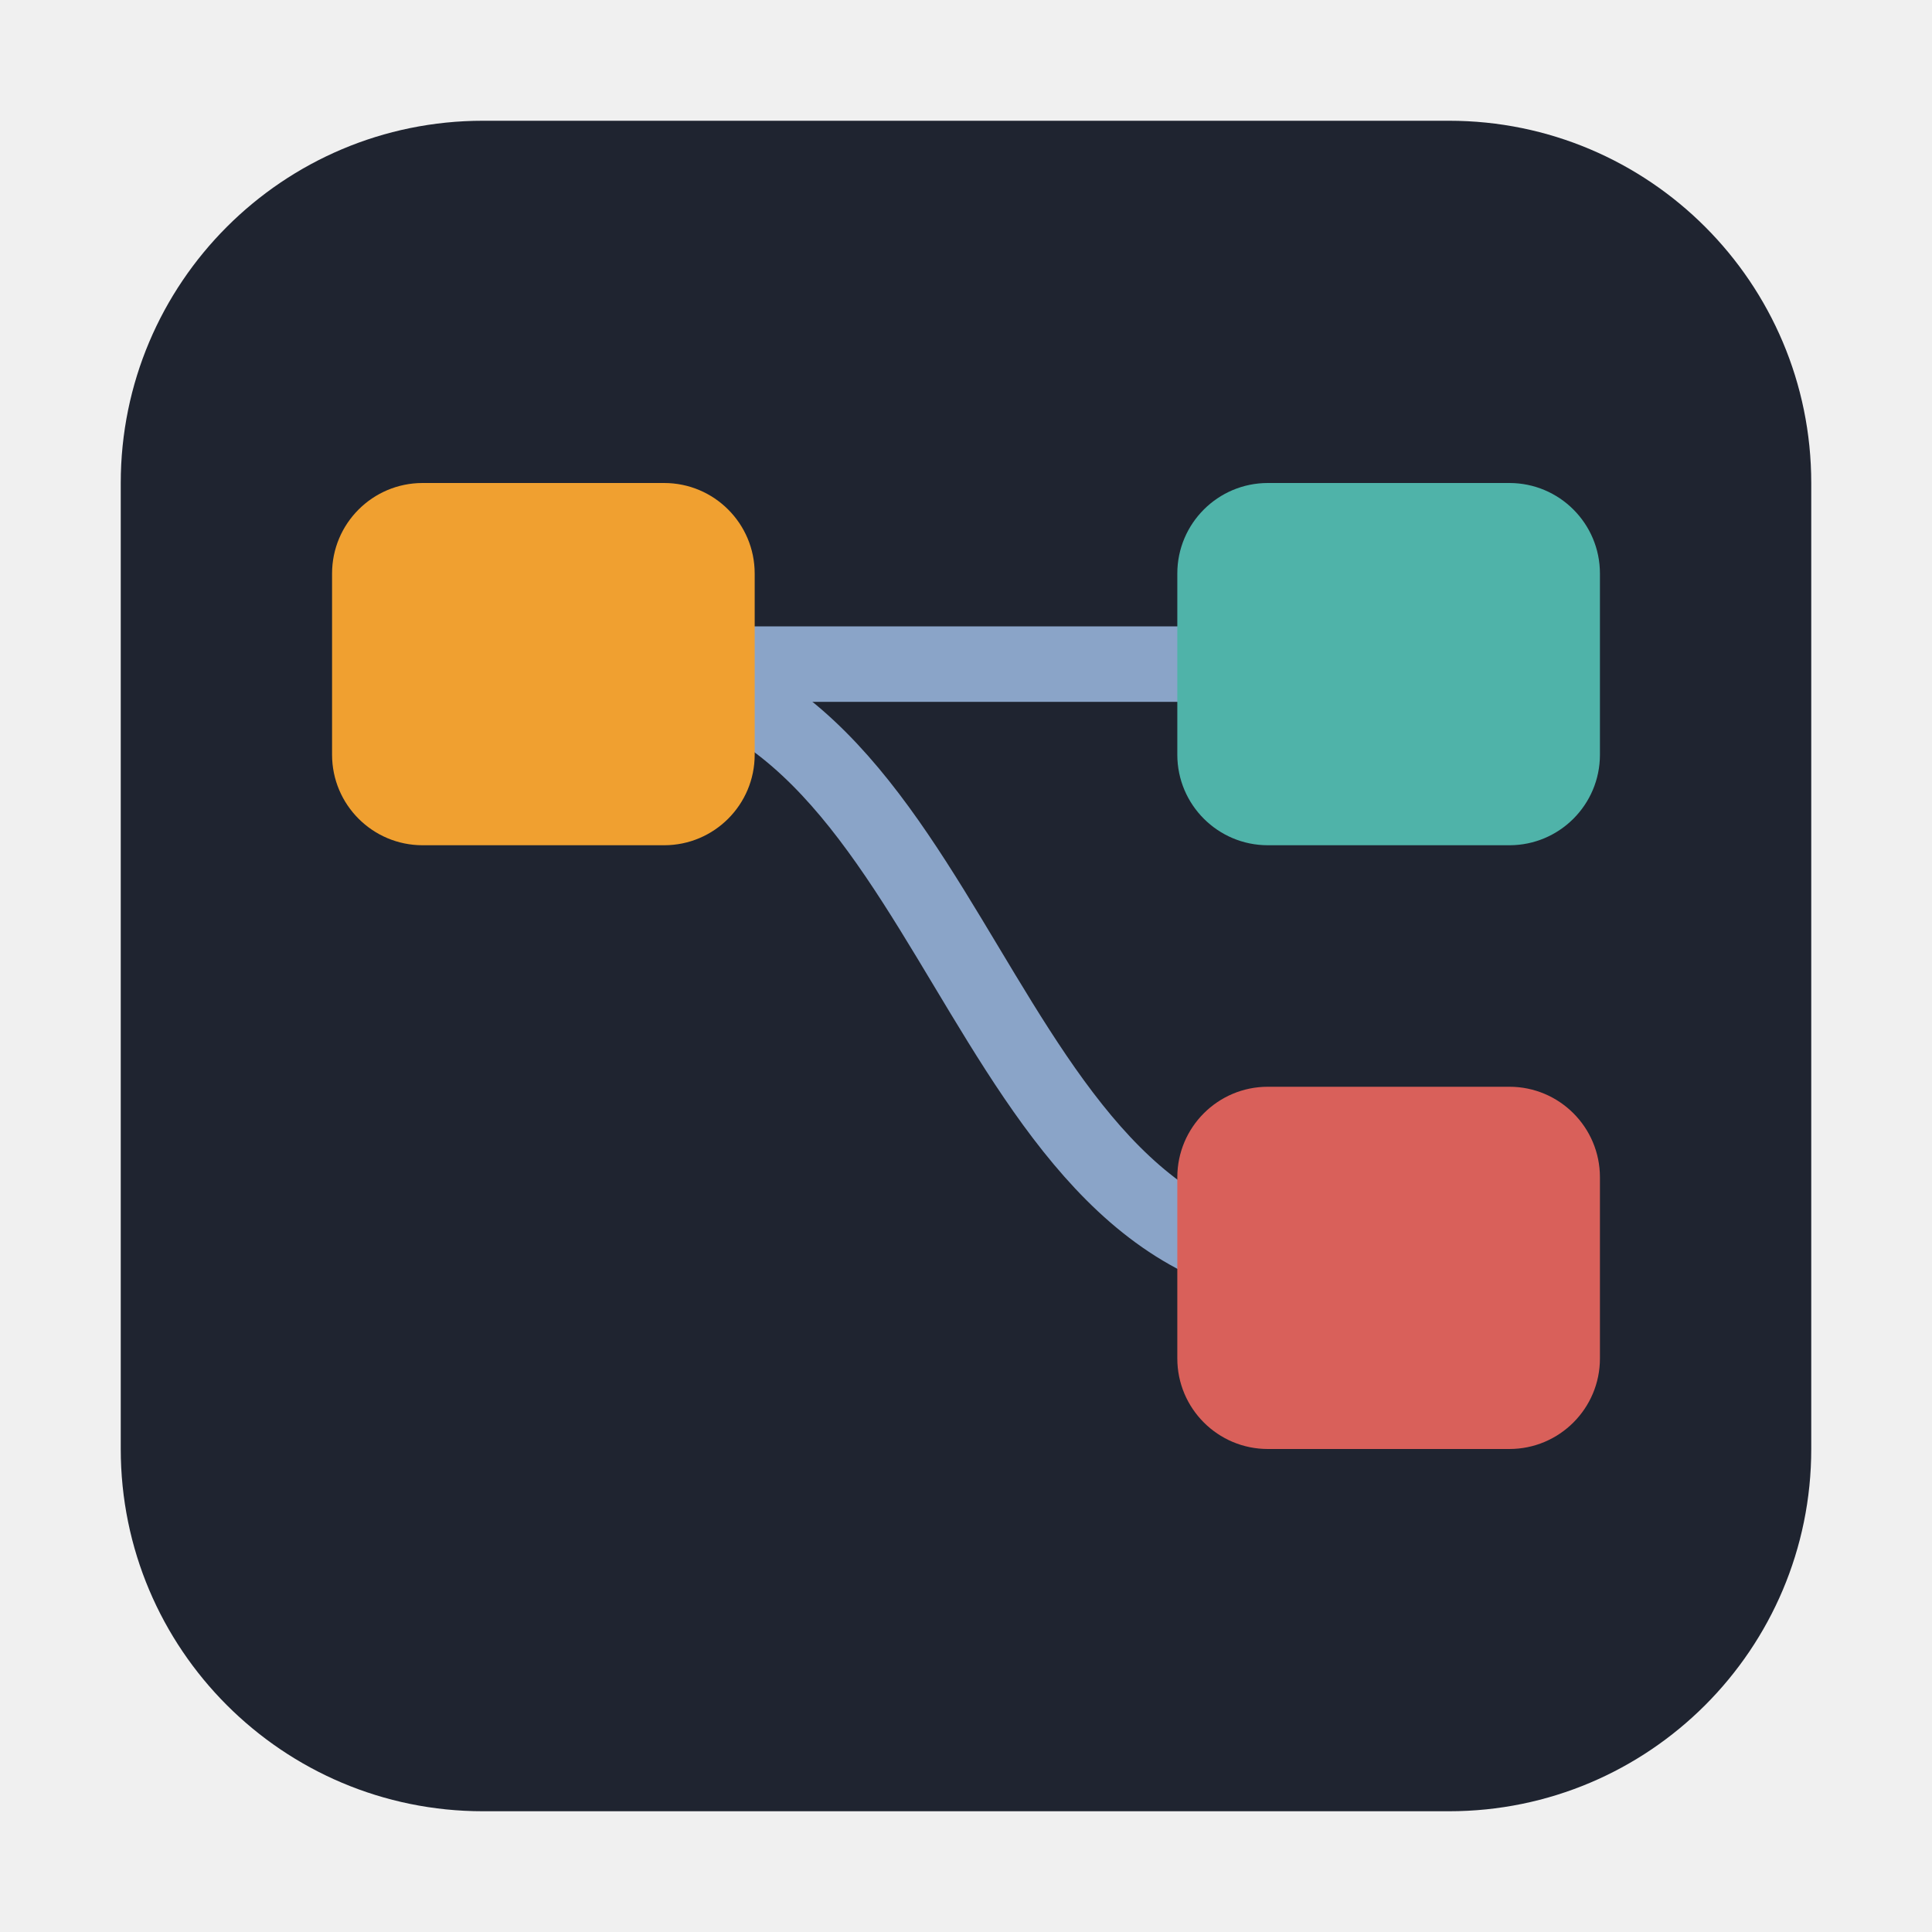
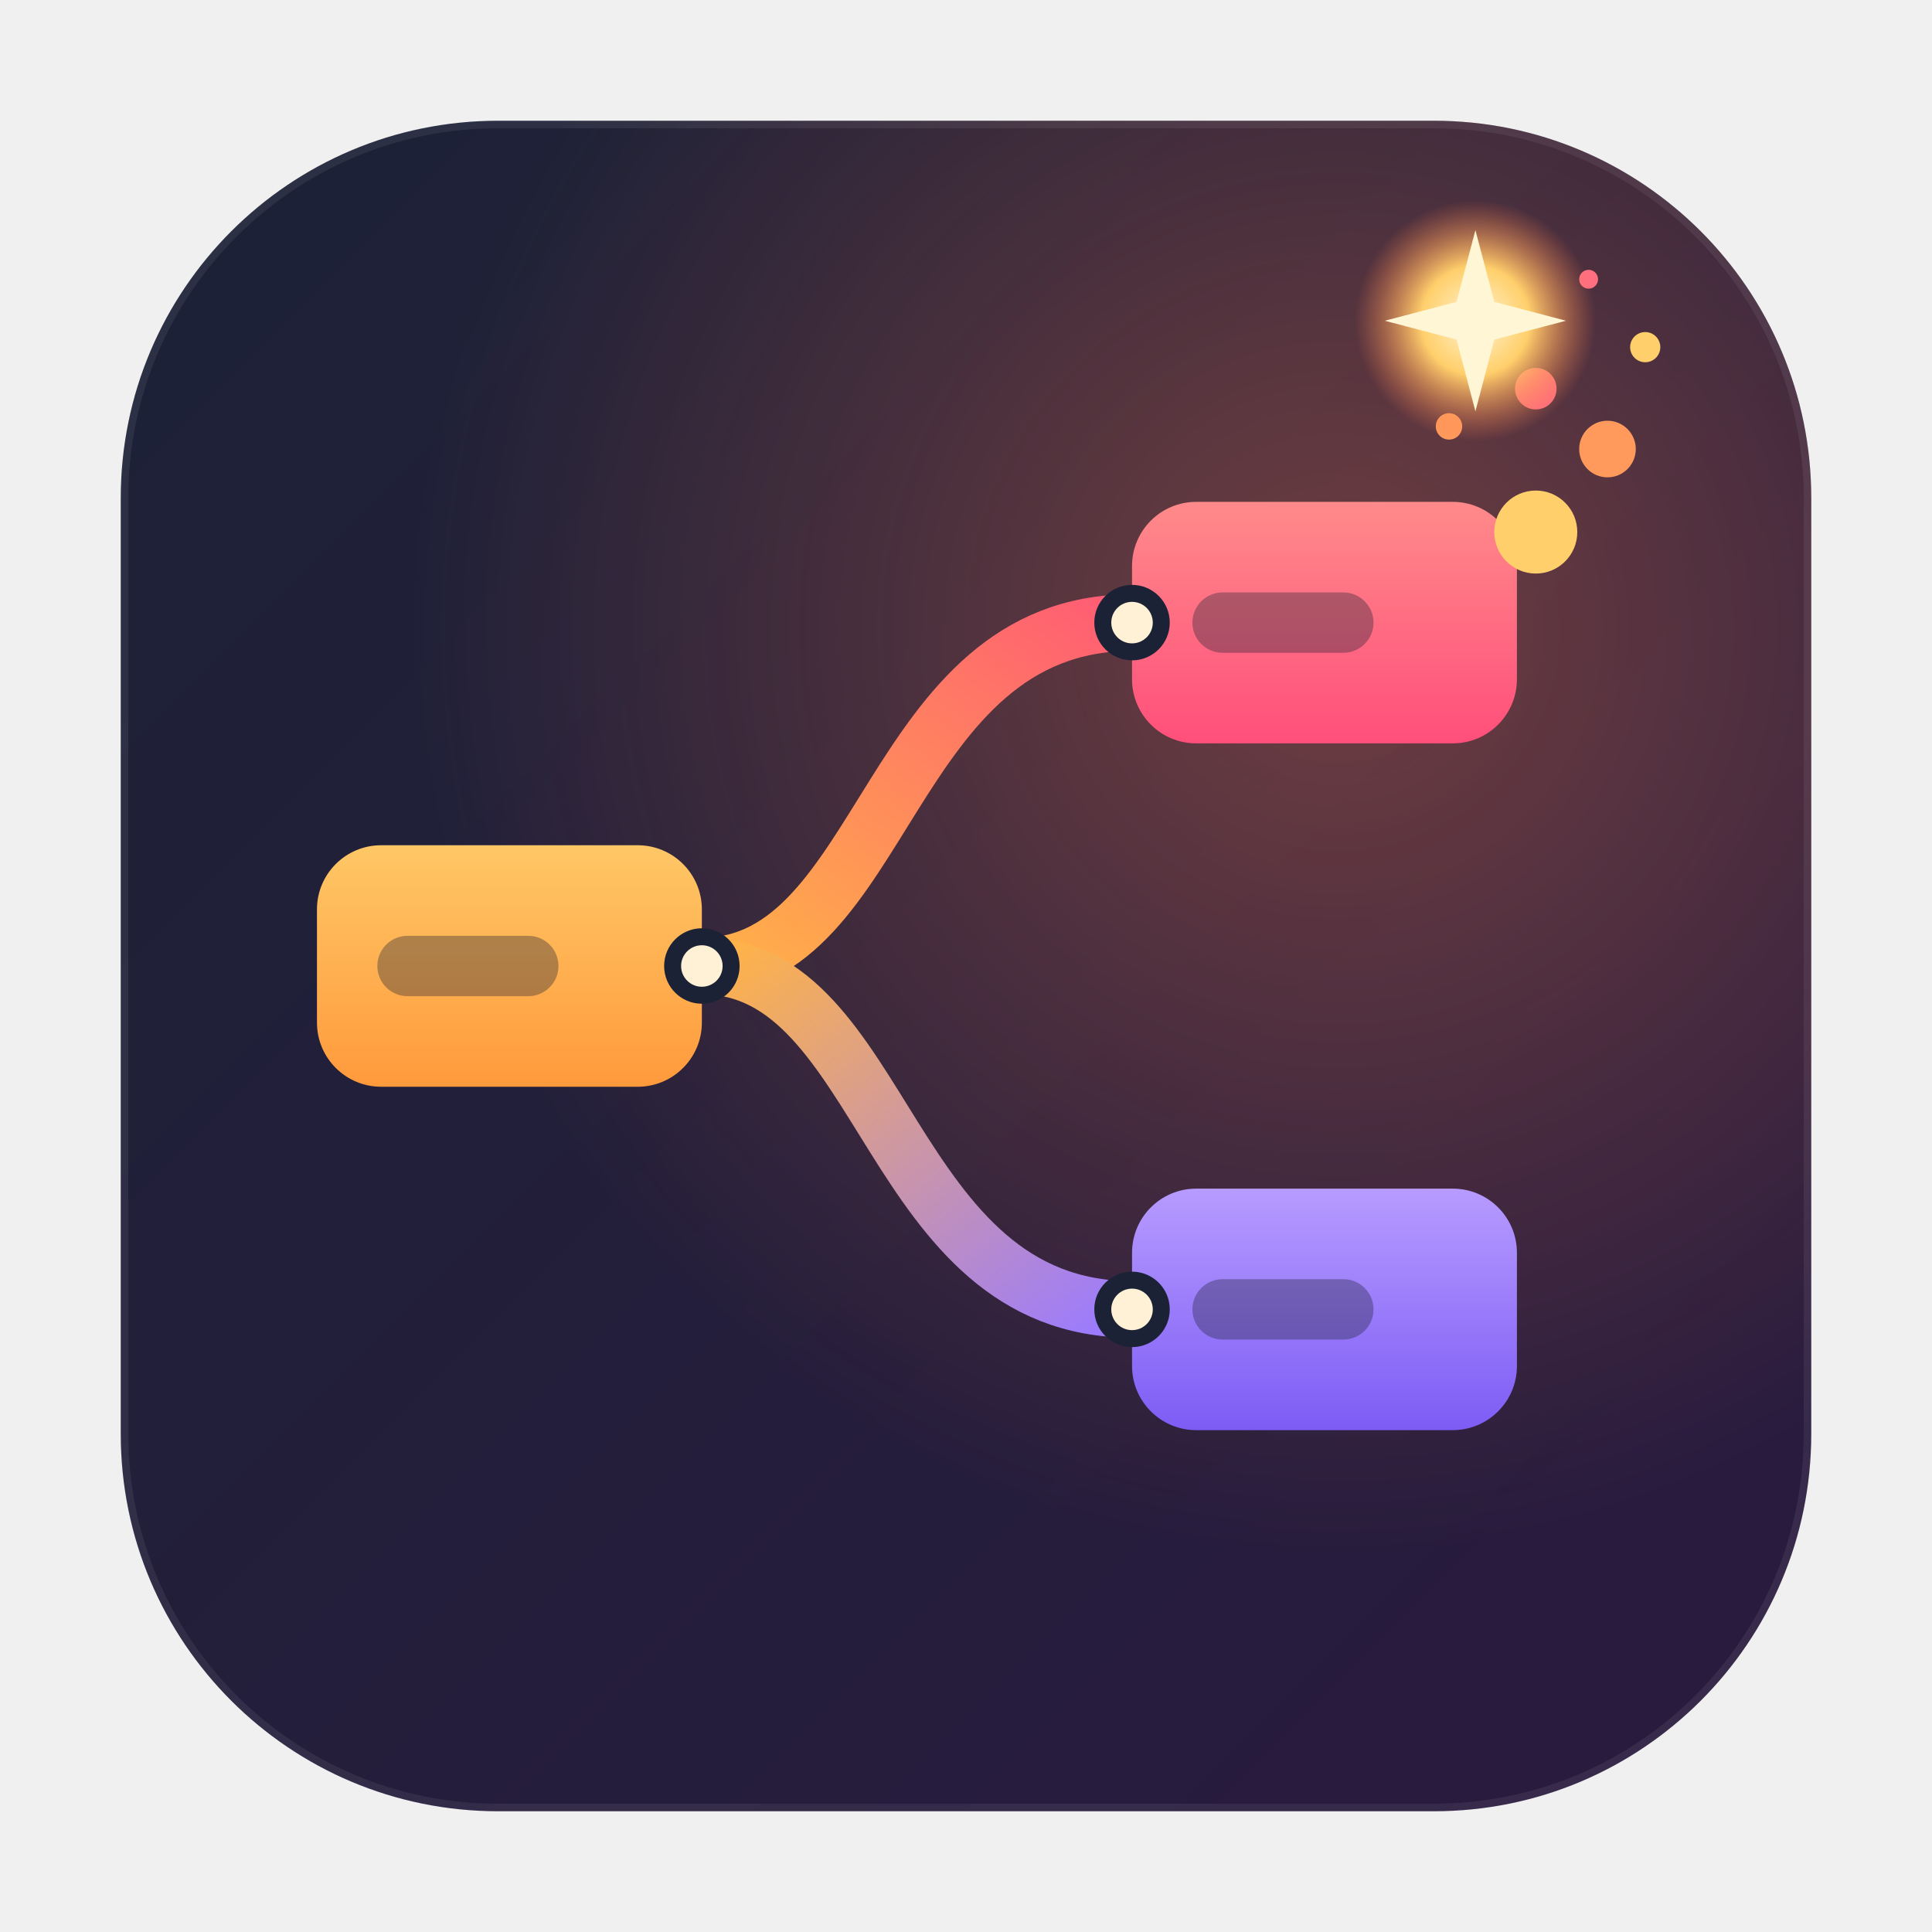
- <svg xmlns="http://www.w3.org/2000/svg" viewBox="0 0 128 128">
-   <rect x="8" y="8" width="112" height="112" rx="24" fill="#1f2430" />
-   <path d="M40 44 C64 44 64 84 88 84" stroke="#8aa4c8" stroke-width="5" fill="none" />
-   <path d="M40 44 C64 44 64 44 88 44" stroke="#8aa4c8" stroke-width="5" fill="none" />
-   <rect x="22" y="32" width="28" height="24" rx="6" fill="#f0a030" />
-   <rect x="78" y="32" width="28" height="24" rx="6" fill="#4fb3a9" />
-   <rect x="78" y="72" width="28" height="24" rx="6" fill="#d9605a" />
+ <svg xmlns="http://www.w3.org/2000/svg" viewBox="0 0 1024 1024" width="1024" height="1024">
+   <defs>
+     <linearGradient id="tile" x1="0" y1="0" x2="1" y2="1">
+       <stop offset="0" stop-color="#1c2236" />
+       <stop offset="1" stop-color="#2a1a3f" />
+     </linearGradient>
+     <radialGradient id="glow" cx="0.72" cy="0.3" r="0.55">
+       <stop offset="0" stop-color="#ff7a4d" stop-opacity="0.35" />
+       <stop offset="1" stop-color="#ff7a4d" stop-opacity="0" />
+     </radialGradient>
+     <linearGradient id="wireTop" x1="0" y1="1" x2="1" y2="0">
+       <stop offset="0" stop-color="#ffb347" />
+       <stop offset="1" stop-color="#ff5d73" />
+     </linearGradient>
+     <linearGradient id="wireBottom" x1="0" y1="0" x2="1" y2="1">
+       <stop offset="0" stop-color="#ffb347" />
+       <stop offset="1" stop-color="#9b7bff" />
+     </linearGradient>
+     <linearGradient id="nodeA" x1="0" y1="0" x2="0" y2="1">
+       <stop offset="0" stop-color="#ffc766" />
+       <stop offset="1" stop-color="#ff9a3c" />
+     </linearGradient>
+     <linearGradient id="nodeB" x1="0" y1="0" x2="0" y2="1">
+       <stop offset="0" stop-color="#ff8a8a" />
+       <stop offset="1" stop-color="#ff4f7b" />
+     </linearGradient>
+     <linearGradient id="nodeC" x1="0" y1="0" x2="0" y2="1">
+       <stop offset="0" stop-color="#b79bff" />
+       <stop offset="1" stop-color="#7d5cf5" />
+     </linearGradient>
+     <radialGradient id="spark" cx="0.5" cy="0.5" r="0.5">
+       <stop offset="0" stop-color="#fff6d6" />
+       <stop offset="0.45" stop-color="#ffcf6b" />
+       <stop offset="1" stop-color="#ff7a4d" stop-opacity="0" />
+     </radialGradient>
+   </defs>
+   <rect x="64" y="64" width="896" height="896" rx="200" fill="url(#tile)" />
+   <rect x="64" y="64" width="896" height="896" rx="200" fill="url(#glow)" />
+   <rect x="66" y="66" width="892" height="892" rx="198" fill="none" stroke="#ffffff" stroke-opacity="0.07" stroke-width="4" />
+   <path d="M 372 512 C 470 512, 470 330, 600 330" fill="none" stroke="url(#wireTop)" stroke-width="30" stroke-linecap="round" />
+   <path d="M 372 512 C 470 512, 470 694, 600 694" fill="none" stroke="url(#wireBottom)" stroke-width="30" stroke-linecap="round" />
+   <rect x="168" y="448" width="204" height="128" rx="34" fill="url(#nodeA)" />
+   <rect x="600" y="266" width="204" height="128" rx="34" fill="url(#nodeB)" />
+   <rect x="600" y="630" width="204" height="128" rx="34" fill="url(#nodeC)" />
+   <rect x="200" y="496" width="96" height="32" rx="16" fill="#1c2236" fill-opacity="0.35" />
+   <rect x="632" y="314" width="96" height="32" rx="16" fill="#1c2236" fill-opacity="0.35" />
+   <rect x="632" y="678" width="96" height="32" rx="16" fill="#1c2236" fill-opacity="0.35" />
+   <circle cx="372" cy="512" r="20" fill="#1c2236" />
+   <circle cx="372" cy="512" r="11" fill="#fff1d6" />
+   <circle cx="600" cy="330" r="20" fill="#1c2236" />
+   <circle cx="600" cy="330" r="11" fill="#fff1d6" />
+   <circle cx="600" cy="694" r="20" fill="#1c2236" />
+   <circle cx="600" cy="694" r="11" fill="#fff1d6" />
+   <g transform="translate(-28 30)">
+     <circle cx="842" cy="252" r="22" fill="#ffcf6b" />
+     <circle cx="880" cy="208" r="15" fill="#ff9a5c" />
+     <circle cx="842" cy="176" r="11" fill="#ff6f7f" />
+     <circle cx="900" cy="154" r="8" fill="#ffcf6b" />
+     <circle cx="796" cy="196" r="7" fill="#ff9a5c" />
+     <circle cx="870" cy="118" r="5" fill="#ff6f7f" />
+     <circle cx="810" cy="140" r="64" fill="url(#spark)" />
+     <path d="M 810 92 L 820 130 L 858 140 L 820 150 L 810 188 L 800 150 L 762 140 L 800 130 Z" fill="#fff6d6" />
+   </g>
</svg>
